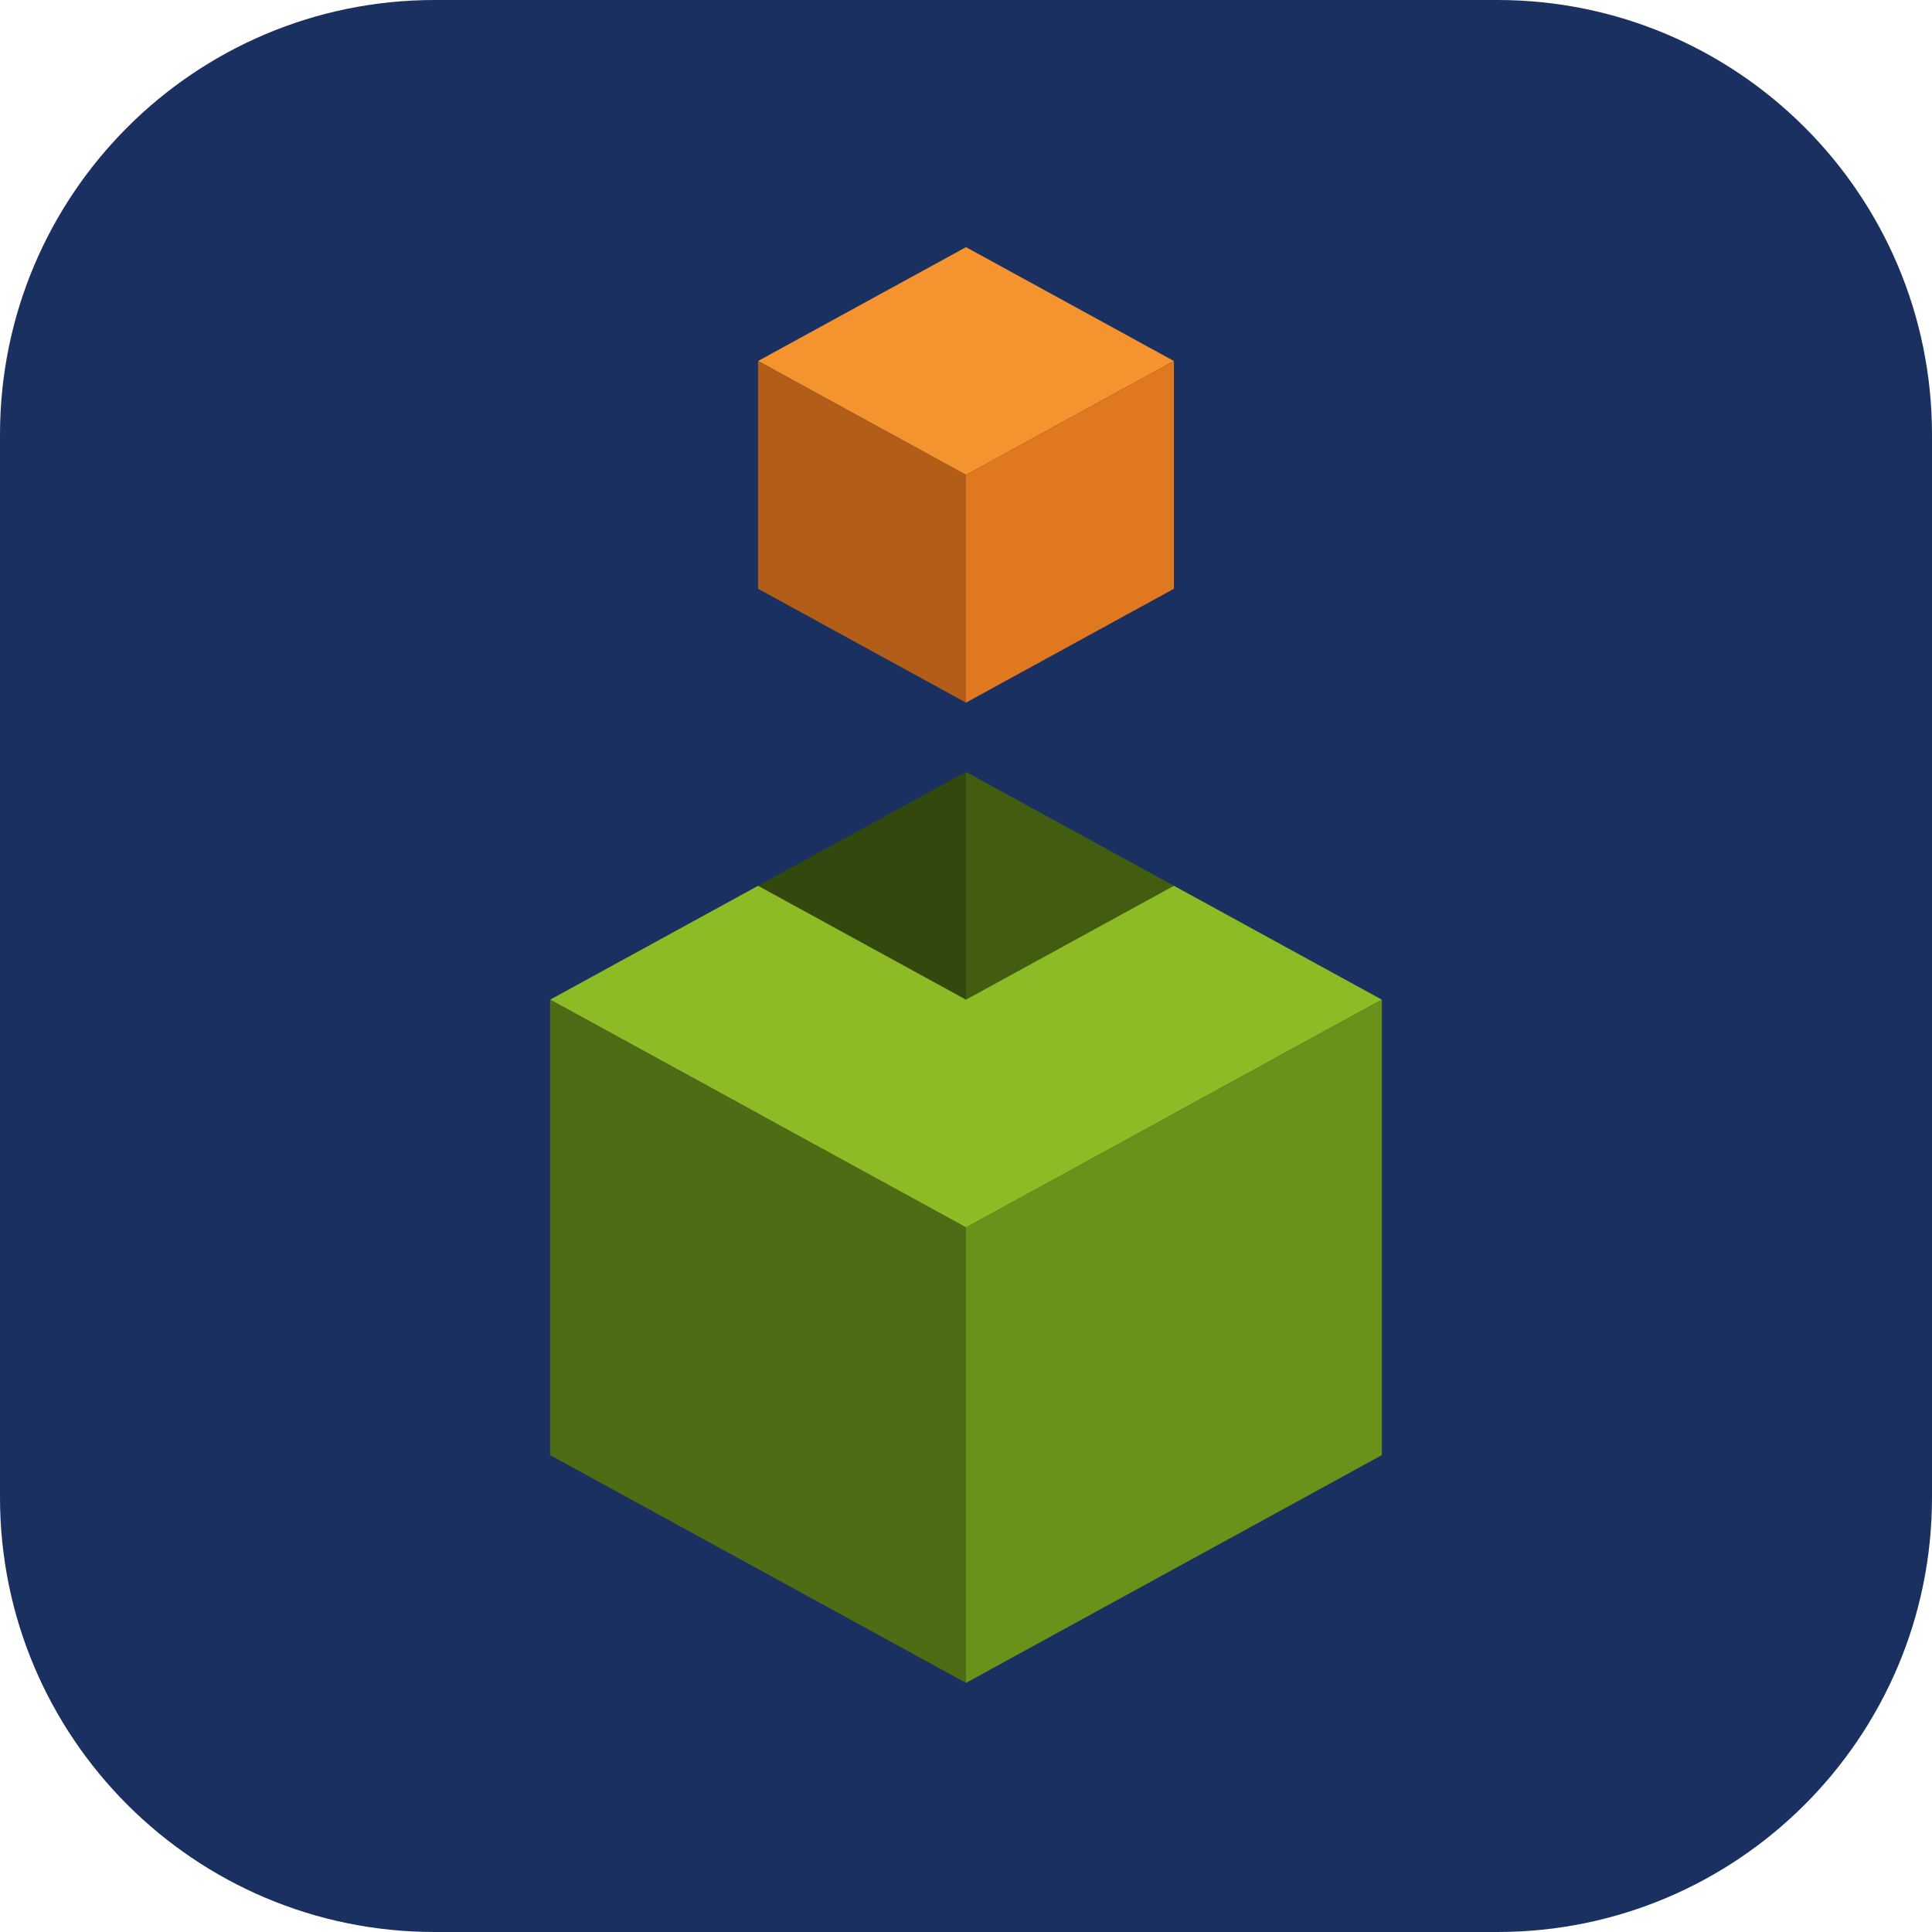
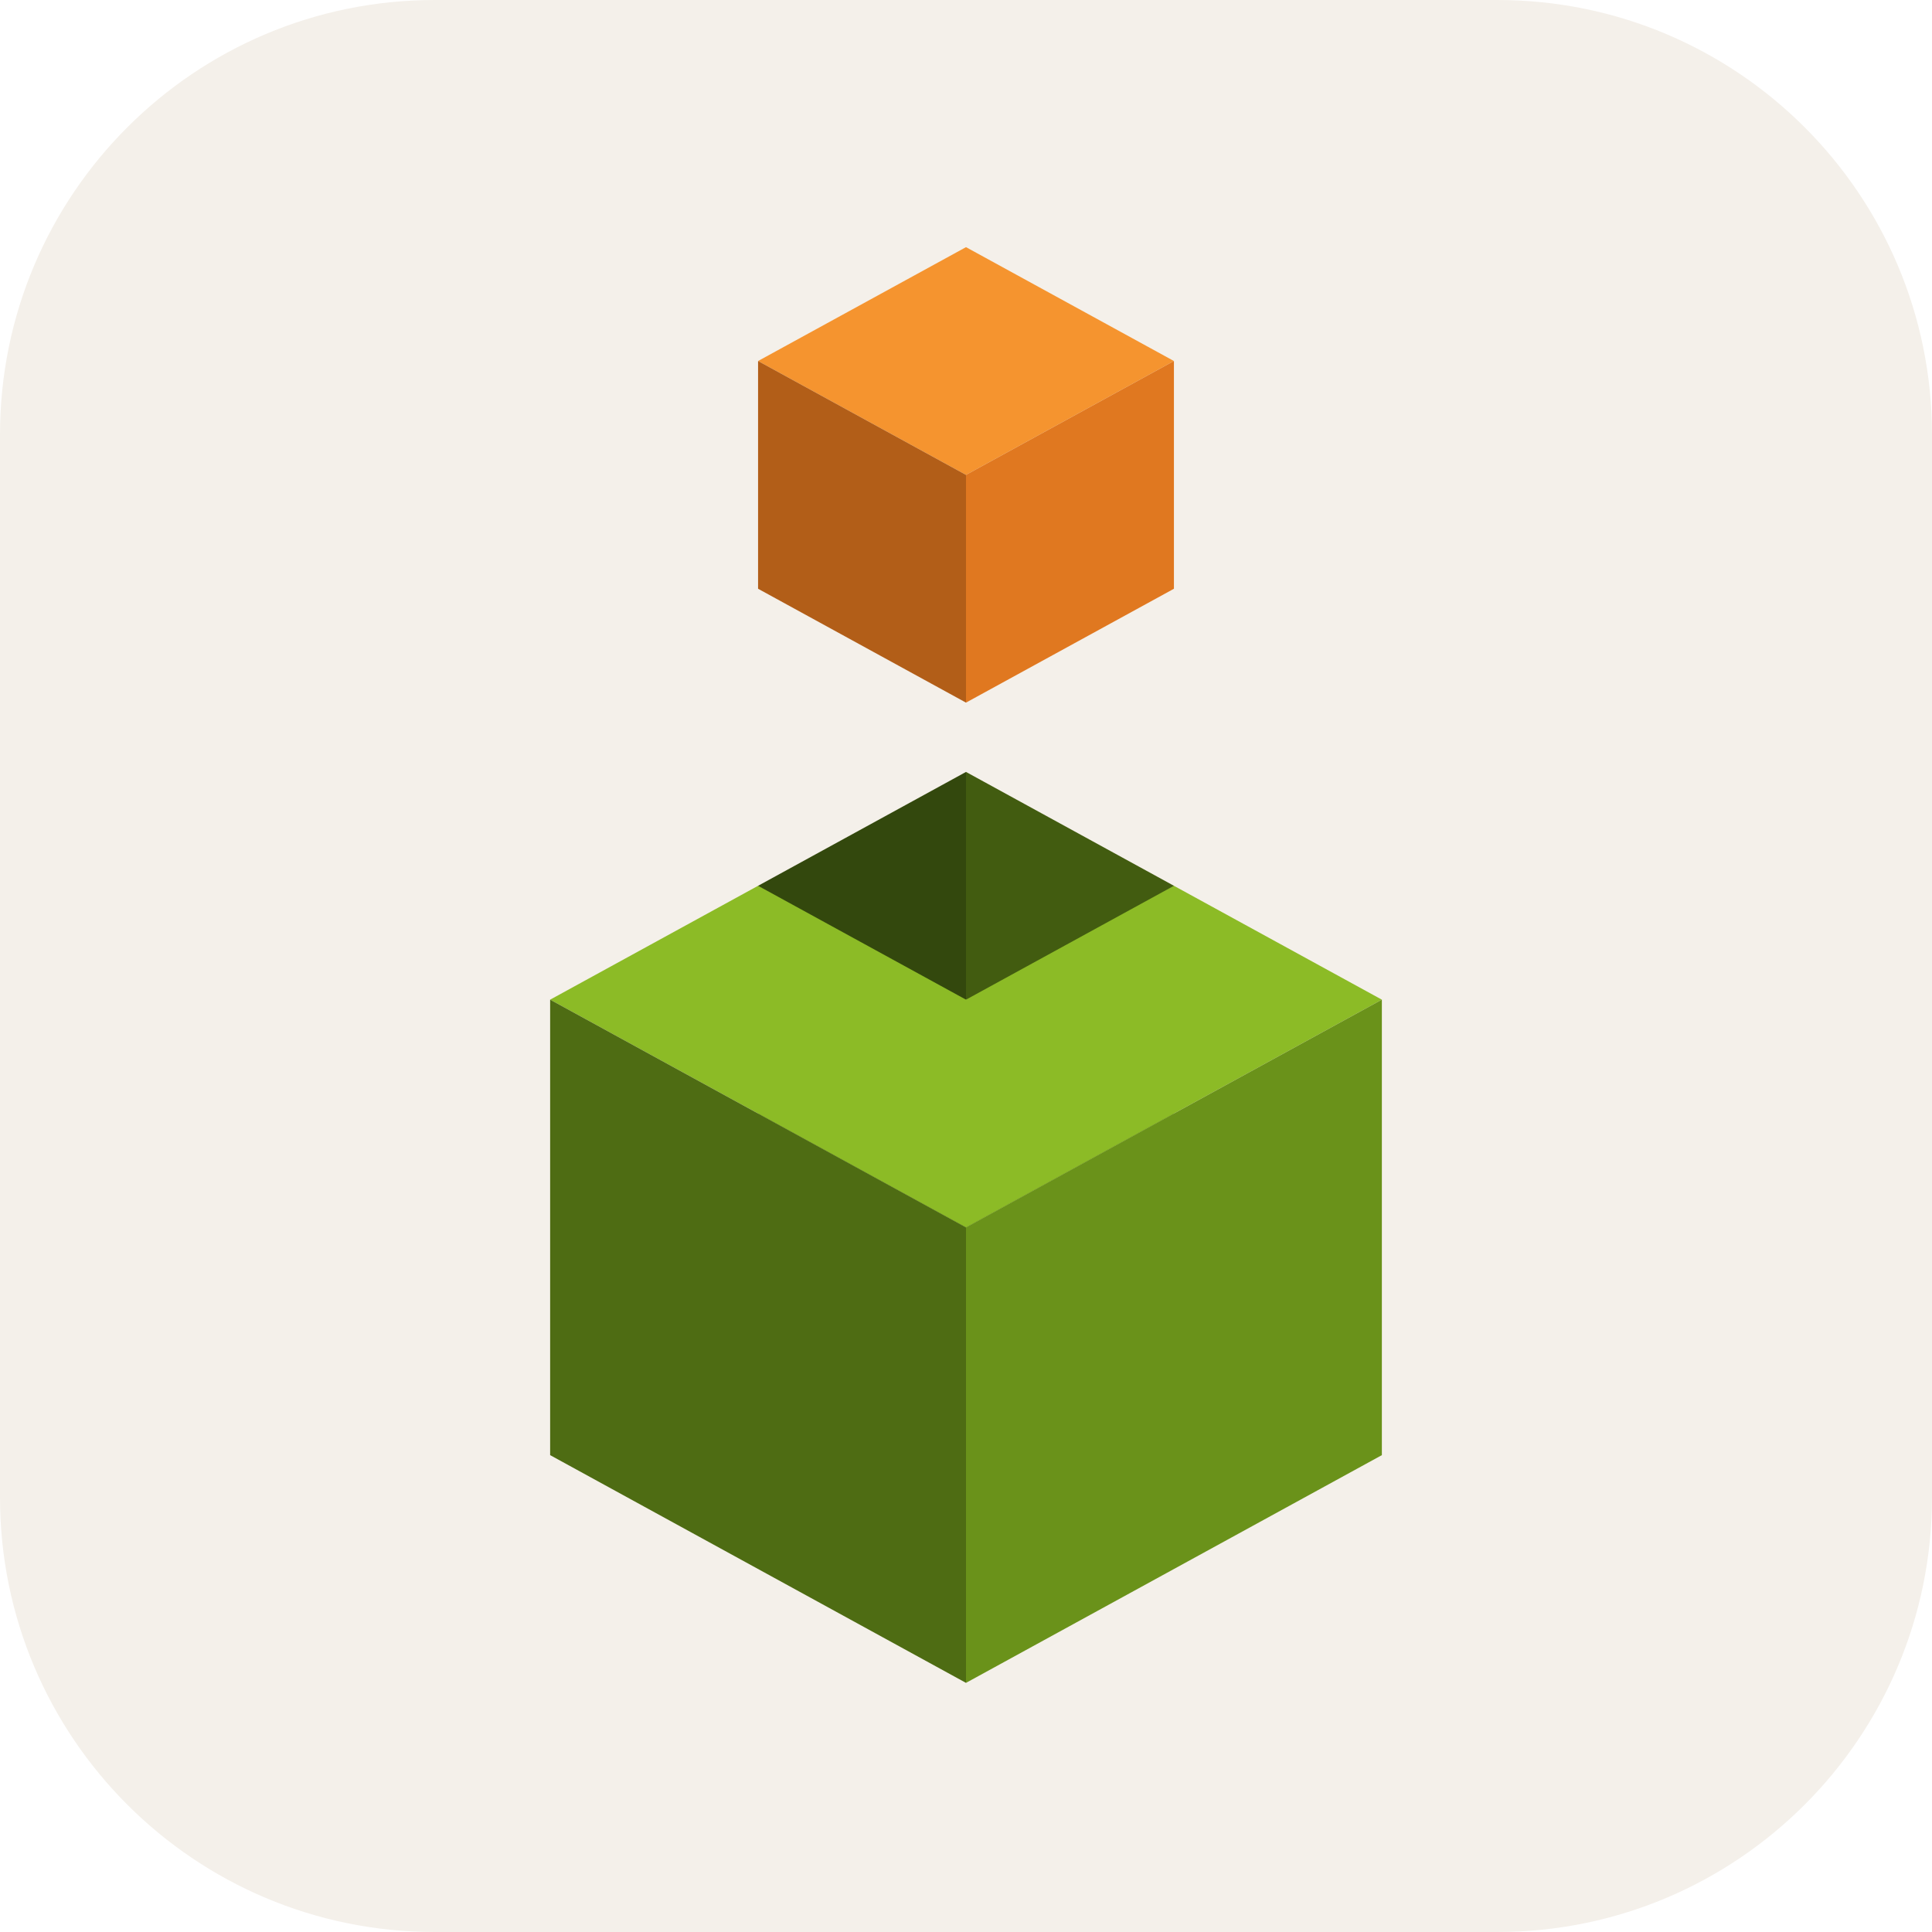
<svg xmlns="http://www.w3.org/2000/svg" viewBox="0 0 40 40" role="img" aria-label="TT - Teaching Tools">
-   <rect width="40" height="40" rx="9" fill="#1a3060" />
+   <rect width="40" height="40" rx="9" fill="#f4f0ea" />
  <g transform="translate(20 20) scale(.82) translate(-20.5 -19.9)">
    <polygon points="15.25,17.875 20.5,15 20.5,20.75 15.25,23.625" fill="#33480d" />
    <polygon points="20.5,15 25.75,17.875 25.75,23.625 20.5,20.75" fill="#425c10" />
    <polygon points="15.25,23.625 20.5,20.75 25.75,23.625 20.5,26.5" fill="#5a7d16" />
    <polygon points="15.25,17.875 20.5,20.75 25.75,17.875 31,20.75 20.5,26.5 10,20.75" fill="#8cbb26" />
    <polygon points="10,20.75 20.5,26.5 20.5,38 10,32.25" fill="#4e6c13" />
    <polygon points="20.5,26.5 31,20.75 31,32.25 20.5,38" fill="#6a921a" />
    <polygon points="20.5,1.75 25.75,4.625 20.5,7.5 15.25,4.625" fill="#f5942f" />
    <polygon points="15.25,4.625 20.5,7.5 20.5,13.25 15.25,10.375" fill="#b25e18" />
    <polygon points="20.5,7.5 25.75,4.625 25.75,10.375 20.5,13.25" fill="#e07820" />
  </g>
</svg>
